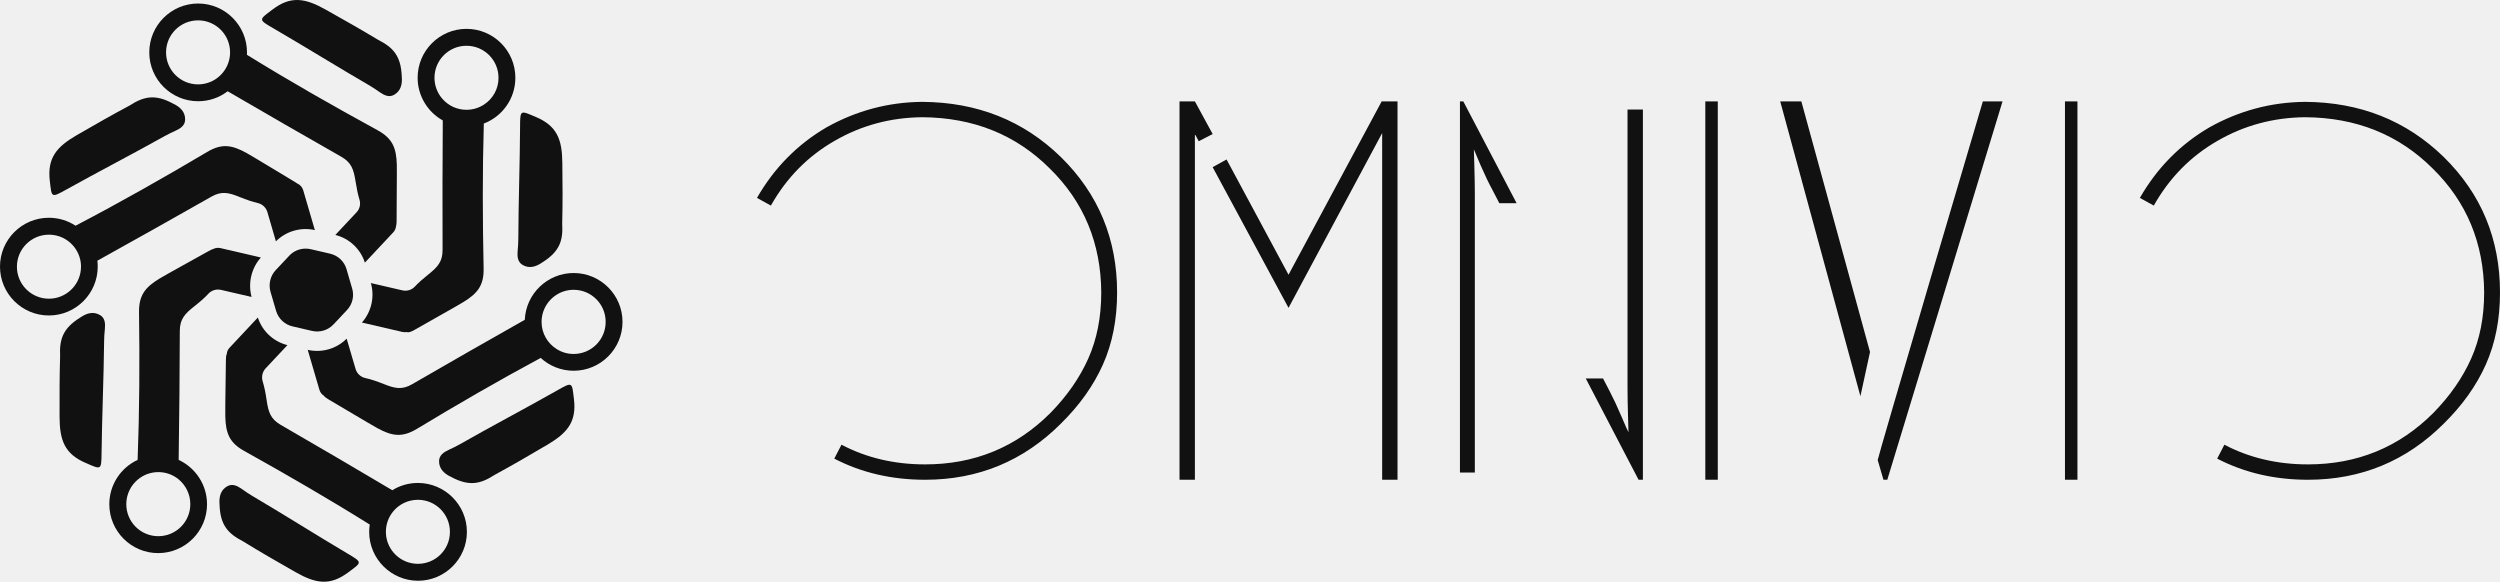
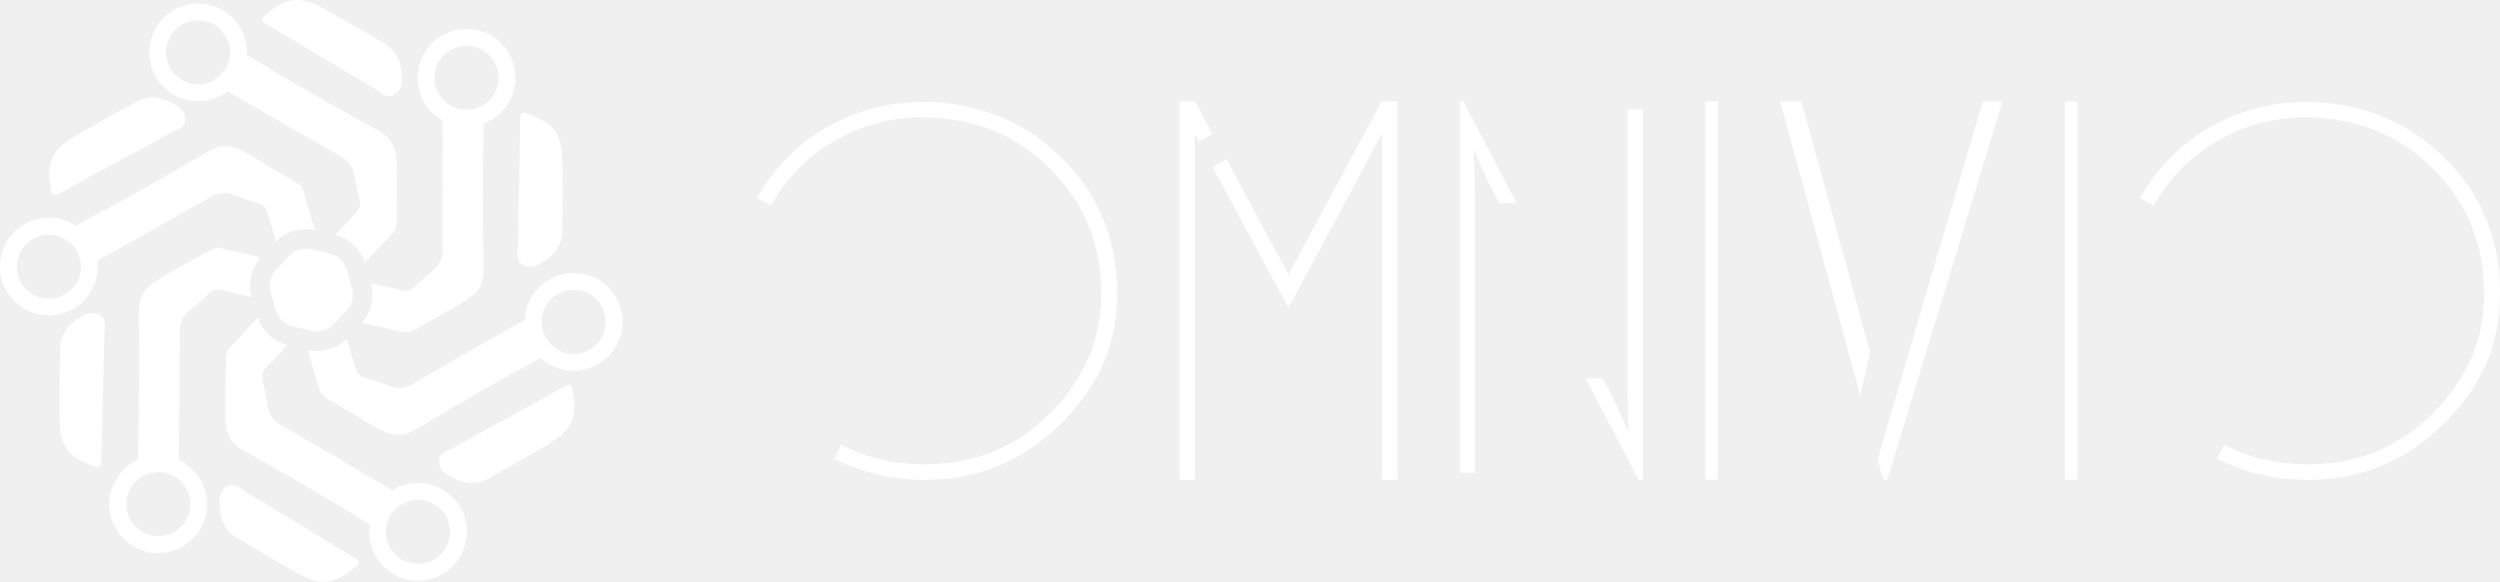
- <svg xmlns="http://www.w3.org/2000/svg" viewBox="0 0 369.895 86.071" preserveAspectRatio="xMidYMid meet" class="css-8aabad" id="hegafhba">
+ <svg xmlns="http://www.w3.org/2000/svg" viewBox="0 0 369.895 86.071" preserveAspectRatio="xMidYMid meet" class="css-8aabad" id="ebffdgge">
  <defs id="SvgjsDefs1001" />
-   <g id="SvgjsG1007" featurekey="tOsHRK-0" transform="matrix(0.09971339,0,0,0.09971339,-3.74922,-6.818951)" fill="#111">
+   <g id="SvgjsG1007" featurekey="tOsHRK-0" transform="matrix(0.09971339,0,0,0.09971339,-3.74922,-6.818951)" fill="#fff">
    <g>
      <g>
        <path d="M633.7,181.2c1.2,12.1-1.4,22.3-11.4,27.9c-7.4,4.2-14.7,0.7-21.5-4.1c-4.9-3.4-9.8-6.8-15-9.8    c-47.5-27.5-95.2-57.3-142.6-84.8c-22.8-13.2-21.4-12.6-1.5-27.7c27.2-20.8,48.5-17.2,78.7-0.3c29.6,16.6,51.7,29.1,78.3,45.1    C620.9,138.7,632.5,151.4,633.7,181.2z" />
      </g>
      <g>
        <path d="M842.8,457.4c-9.9,7.1-20.1,9.9-29.9,4c-7.3-4.4-7.9-12.5-7.2-20.7c0.5-6,1-11.9,1-17.9    c0.2-54.9,2.3-111.1,2.6-165.8c0.1-26.3,0.3-24.8,23.3-15.1c31.6,13.3,39.1,33.5,39.4,68.1c0.4,33.9,0.6,59.3-0.2,90.3    C873.3,425.2,868.1,441.5,842.8,457.4z" />
      </g>
      <g>
        <path d="M707.4,776.3c-11-5.1-18.5-12.5-18.3-23.9c0.2-8.5,6.9-13.1,14.3-16.5c5.4-2.5,10.8-5.1,16-8    c47.7-27.2,97.5-53.3,145.1-80.3c22.9-13,21.7-12.1,24.7,12.6c4.2,34-9.6,50.5-39.4,68.1c-29.2,17.2-51.2,30-78.4,44.8    C750.5,786.7,733.7,790.3,707.4,776.3z" />
      </g>
      <g>
        <path d="M363.4,817.6c-1.1-12.1,1.6-22.3,11.6-27.8c7.5-4.1,14.7-0.6,21.5,4.2c4.9,3.5,9.8,6.8,14.9,9.9    c47.3,27.8,94.8,58,141.9,85.9c22.7,13.4,21.3,12.8,1.3,27.7c-27.4,20.6-48.6,16.9-78.7-0.3c-29.5-16.8-51.5-29.4-77.9-45.7    C375.9,860.2,364.4,847.4,363.4,817.6z" />
      </g>
      <g>
        <path d="M156.3,539.8c9.9-7,20.1-9.7,29.9-3.8c7.3,4.4,7.8,12.5,7,20.7c-0.6,6-1.1,11.9-1.1,17.9    c-0.6,54.9-3.1,111.1-3.8,165.8c-0.3,26.3-0.5,24.8-23.4,15c-31.5-13.5-38.8-33.8-38.9-68.4c-0.1-33.9-0.1-59.3,0.8-90.3    C125.6,571.9,131,555.5,156.3,539.8z" />
      </g>
      <g>
        <path d="M294.2,222c11,5.1,18.4,12.6,18.1,24.1c-0.2,8.5-7,13-14.5,16.4c-5.4,2.5-10.8,5-16,7.9    c-47.9,26.8-97.9,52.6-145.7,79.2c-23,12.8-21.7,11.9-24.6-12.8c-3.9-34,10-50.5,39.9-67.8c29.4-17,51.4-29.6,78.8-44.2    C251.1,211.3,268,207.8,294.2,222z" />
      </g>
      <g>
        <path d="M729.8,111.2c-40,0-72.5,32.5-72.5,72.5c0,27.2,15.1,51,37.3,63.4c-0.4,64-0.6,127.9-0.3,191.9    c0.1,17.5-7.1,25.5-21.2,36.7c-8.2,6.6-14.8,12.4-20,18c-4.7,5-11.8,7.1-18.5,5.5l-46.7-10.8c5.9,20.4,0.8,42.7-13.3,58.6l60,13.9    c2.2,0.5,4.3,0.5,6.4,0.2c2.8,1.1,6.7-0.4,11.5-3.1c14.7-8.5,62.9-35.4,72.5-41.3c21.3-13,30.8-24.9,30.2-50.3    c-1.5-71.5-1.8-143.2,0.3-214.7c27.4-10.4,46.8-36.9,46.8-67.8C802.4,143.7,769.8,111.2,729.8,111.2z M755.7,223.6    c-7.4,4.8-16.3,7.7-25.9,7.7c-13.9,0-26.3-5.9-35-15.4c-7.8-8.5-12.5-19.8-12.5-32.1c0-26.3,21.3-47.5,47.5-47.5    c26.3,0,47.5,21.3,47.5,47.5C777.4,200.4,768.8,215.1,755.7,223.6z" />
      </g>
      <g>
        <path d="M552.6,528.3l-8.1,8.6l-1.9,2.1l-10.1,10.7c-8.1,8.7-20.3,12.4-31.8,9.7l-11.8-2.7l-2-0.5l-15.2-3.5    c-11.7-2.7-21-11.5-24.4-23l-3.2-10.8l-0.6-2.2l-4.5-15.3c-3.2-11.3-0.4-23.5,7.6-32.1l8.1-8.6l1.9-2l10.2-10.9    c6.3-6.8,15.2-10.5,24.3-10.5c2.5,0,5,0.2,7.4,0.8l11.7,2.7l2.2,0.5l15,3.5c11.7,2.7,21.1,11.5,24.4,23l3.2,11l0.6,2.2l4.5,15.3    C563.5,507.5,560.6,519.8,552.6,528.3z" />
      </g>
    </g>
    <path d="M888.8,473.5c-38.9,0-70.8,30.8-72.5,69.4c-55.8,31.6-111.5,63.3-167,95.5c-15.1,8.8-25.6,6.5-42.3-0.2  c-10.5-4.2-19.3-7.1-27.1-8.8c-7.1-1.5-12.7-6.7-14.7-13.6L552,570.9c-11.7,11.8-27.6,18.2-43.9,18.2c-4.6,0-9.4-0.5-13.9-1.6  l17.4,59.4c1.1,3.7,3.5,6.7,6.5,8.6c1.4,2,4,3.8,7.4,5.8c14.7,8.6,62,36.9,71.9,42.3c21.9,12,36.9,14.3,58.7,1.2  c60.4-36.5,121.6-71.9,183.8-105.3c12.9,11.8,30.1,19,48.9,19c40,0,72.5-32.5,72.5-72.5S928.8,473.5,888.8,473.5z M888.8,593.6  c-9.2,0-17.8-2.6-25.1-7.2c-13.5-8.4-22.5-23.3-22.5-40.4c0-7,1.5-13.7,4.3-19.7c7.5-16.4,24.1-27.9,43.3-27.9  c26.3,0,47.5,21.3,47.5,47.5C936.4,572.3,915.1,593.6,888.8,593.6z" />
    <path d="M657.7,785c-13.9,0-26.9,3.9-38,10.8c-55-32.6-110.2-65-165.6-97c-15.1-8.7-18.3-19-20.9-36.9  c-1.6-11-3.5-20-5.8-27.5c-2.1-6.8-0.5-14.2,4.3-19.4l32.4-34.5c-20.7-5.2-37.4-20.7-43.9-41l-42,44.9c-2.4,2.5-3.8,5.6-4,8.8v0.1  c-1.1,2.2-1.4,5.4-1.4,9.3c-0.1,17-1.2,72.2-0.9,83.5c0.6,25,6,39.2,28.2,51.5c62.8,35,125.1,71,186.1,109.1  c-0.5,3.6-0.8,7.2-0.8,10.9c0,40,32.6,72.5,72.5,72.5c40,0,72.5-32.5,72.5-72.5S697.7,785,657.7,785z M657.7,905  c-25.1,0-45.7-19.5-47.4-44.2c-0.1-1.1-0.1-2.2-0.1-3.3c0-22.3,15.3-41,36-46.1c3.7-0.9,7.5-1.4,11.5-1.4  c26.3,0,47.5,21.3,47.5,47.5C705.3,883.8,684,905,657.7,905z" />
    <path d="M424.7,450.5l-60.1-14c-3.7-0.8-7.4-0.3-10.5,1.3c-1.9,0.5-4.2,1.6-6.7,3c-14.8,8.4-63.2,34.9-72.9,40.8  c-21.3,12.9-30.9,24.7-30.6,50.1c1,73,0.7,146.1-2.1,219.1c-24.8,11.5-42,36.7-42,65.8c0,40,32.5,72.5,72.5,72.5  s72.5-32.5,72.5-72.5c0-29.1-17.3-54.3-42.1-65.8c0.9-63.8,1.6-127.6,1.7-191.4c0.1-17.5,7.4-25.4,21.5-36.5  c8.7-6.8,15.7-12.9,21-18.8c4.7-5,11.8-7.1,18.5-5.6l45.5,10.5C405.4,488.6,410.5,466.3,424.7,450.5z M320,816.5  c0,26.3-21.3,47.5-47.5,47.5c-26.3,0-47.5-21.3-47.5-47.5c0-14.8,6.8-28.1,17.4-36.8c8.2-6.7,18.7-10.8,30.1-10.8  c11.4,0,21.9,4,30.1,10.7C313.2,788.4,320,801.7,320,816.5z" />
    <path d="M487.5,350.6c-1.3-4.5-4.6-8-8.5-9.8h-0.1c-1.1-0.8-2.3-1.6-3.7-2.4c-14.6-8.7-61.7-37.4-71.6-42.9  c-21.9-12.1-36.8-14.6-58.7-1.6c-64.1,38-129.1,74.9-195.2,109.4c-11.4-7.5-25-11.8-39.6-11.8c-40,0-72.5,32.5-72.5,72.5  s32.5,72.5,72.5,72.5s72.5-32.5,72.5-72.5c0-3-0.2-5.9-0.5-8.8c56.5-31.4,112.8-62.9,169-94.9c15.2-8.7,25.7-6.3,42.3,0.5  c10.4,4.2,19.1,7.1,26.8,8.9c6.9,1.6,12.2,6.8,14.2,13.5l12.6,43.3c15.1-15.1,36.9-21.4,57.8-16.7L487.5,350.6z M110.2,511.6  c-26.3,0-47.5-21.3-47.5-47.5s21.3-47.5,47.5-47.5c5.3,0,10.5,0.9,15.3,2.5h0c18.8,6.4,32.3,24.1,32.3,45c0,1.7-0.1,3.3-0.3,5  C155,493,134.7,511.6,110.2,511.6z" />
    <path d="M626.4,312.9c-0.7-25-6.3-39.1-28.6-51.3c-65.4-35.7-130.4-72.7-193.8-111.9c0.1-1.2,0.1-2.4,0.1-3.6  c0-40-32.6-72.5-72.5-72.5c-40,0-72.5,32.5-72.5,72.5s32.5,72.5,72.5,72.5c16.5,0,31.7-5.5,43.8-14.8c56,32.6,112.1,65.1,168.5,97.1  c15.2,8.6,18.5,18.9,21.3,36.7c1.7,10.8,3.5,19.5,5.8,27c2.1,6.7,0.4,13.9-4.5,19l-31.3,33.4c20.7,5.2,37.4,20.8,43.8,41.1  l42.1-44.9c2.3-2.5,3.6-5.3,4-8.4v-0.1c0.7-2.2,1-5,1-8.3C626,379.4,626.7,324.2,626.4,312.9z M350.8,189.5  c-5.9,2.6-12.4,4.1-19.3,4.1c-26.3,0-47.5-21.3-47.5-47.5c0-26.3,21.3-47.5,47.5-47.5c23.1,0,42.4,16.5,46.6,38.3  c0.6,3,0.9,6.1,0.9,9.2C379,165.4,367.4,182.1,350.8,189.5z" />
  </g>
-   <g id="SvgjsG1008" featurekey="dVtZHI-0" transform="matrix(3.552269,0,0,3.552269,112.0001,-0.0616205)" fill="#111">
+   <g id="SvgjsG1008" featurekey="dVtZHI-0" transform="matrix(3.552269,0,0,3.552269,112.0001,-0.0616205)" fill="#fff">
    <path d="M7 20 c2.213 0 4.1 -0.78 5.66 -2.34 c0.773 -0.76 1.357 -1.58 1.75 -2.46 s0.59 -1.88 0.59 -3 c0 -2.227 -0.78 -4.107 -2.34 -5.64 c-1.56 -1.52 -3.487 -2.287 -5.78 -2.3 c-1.413 0.013 -2.74 0.367 -3.98 1.06 c-1.213 0.707 -2.18 1.687 -2.9 2.94 l0.58 0.32 c0.653 -1.16 1.54 -2.06 2.66 -2.7 c1.107 -0.64 2.32 -0.967 3.64 -0.98 c2.133 0.013 3.907 0.727 5.32 2.14 c1.413 1.387 2.127 3.107 2.14 5.16 c0 1.027 -0.18 1.943 -0.54 2.75 s-0.887 1.563 -1.58 2.27 c-1.427 1.427 -3.167 2.14 -5.22 2.14 c-1.28 0 -2.44 -0.273 -3.48 -0.82 l-0.3 0.58 c1.133 0.587 2.393 0.88 3.78 0.88 z M26.68 20 l0 -15.76 l-0.66 0 l-3.88 7.22 l-2.58 -4.8 l-0.58 0.32 l3.16 5.86 l3.9 -7.28 l0 14.44 l0.64 0 z M18.24 20 l0 -14.4 l0.16 0.3 l0.58 -0.3 l-0.74 -1.36 l-0.64 0 l0 15.76 l0.64 0 z M36.26 4.58 l-0 11.56 c0 0.36 0.007 0.76 0.02 1.2 s0.02 0.667 0.02 0.68 c-0.027 -0.04 -0.123 -0.257 -0.29 -0.65 s-0.33 -0.743 -0.49 -1.05 l-0.28 -0.54 l-0.72 0 l2.2 4.22 l0.18 0 l0 -15.42 l-0.64 0 z M30.64 7.94 l0.28 0.54 l0.72 0 l-2.22 -4.24 l-0.14 0 l0 15.46 l0.62 0 l0 -11.6 c0 -0.333 -0.007 -0.723 -0.02 -1.17 s-0.02 -0.677 -0.02 -0.69 c0.013 0.04 0.107 0.26 0.28 0.66 s0.34 0.747 0.5 1.04 z M39.5 4.24 l0 15.76 l0.52 0 l0 -15.76 l-0.52 0 z M51.06 4.24 c-0.92 3.107 -1.653 5.59 -2.2 7.45 s-1.047 3.567 -1.5 5.12 s-0.68 2.343 -0.68 2.37 l0.24 0.82 l0.16 0 l4.8 -15.76 l-0.82 0 z M46.36 14.68 l-2.86 -10.44 l-0.88 0 l3.34 12.28 z M54.48 4.24 l0 15.76 l0.52 0 l0 -15.76 l-0.52 0 z M64.6 20 c2.213 0 4.1 -0.78 5.66 -2.34 c0.773 -0.76 1.357 -1.58 1.75 -2.46 s0.59 -1.88 0.59 -3 c0 -2.227 -0.78 -4.107 -2.34 -5.64 c-1.56 -1.52 -3.487 -2.287 -5.78 -2.3 c-1.413 0.013 -2.74 0.367 -3.98 1.06 c-1.213 0.707 -2.18 1.687 -2.9 2.94 l0.58 0.32 c0.653 -1.16 1.54 -2.06 2.66 -2.7 c1.107 -0.64 2.32 -0.967 3.64 -0.98 c2.133 0.013 3.907 0.727 5.32 2.14 c1.413 1.387 2.127 3.107 2.14 5.16 c0 1.027 -0.18 1.943 -0.54 2.75 s-0.887 1.563 -1.58 2.27 c-1.427 1.427 -3.167 2.14 -5.22 2.14 c-1.28 0 -2.44 -0.273 -3.48 -0.82 l-0.3 0.58 c1.133 0.587 2.393 0.88 3.78 0.88 z" />
  </g>
</svg>
